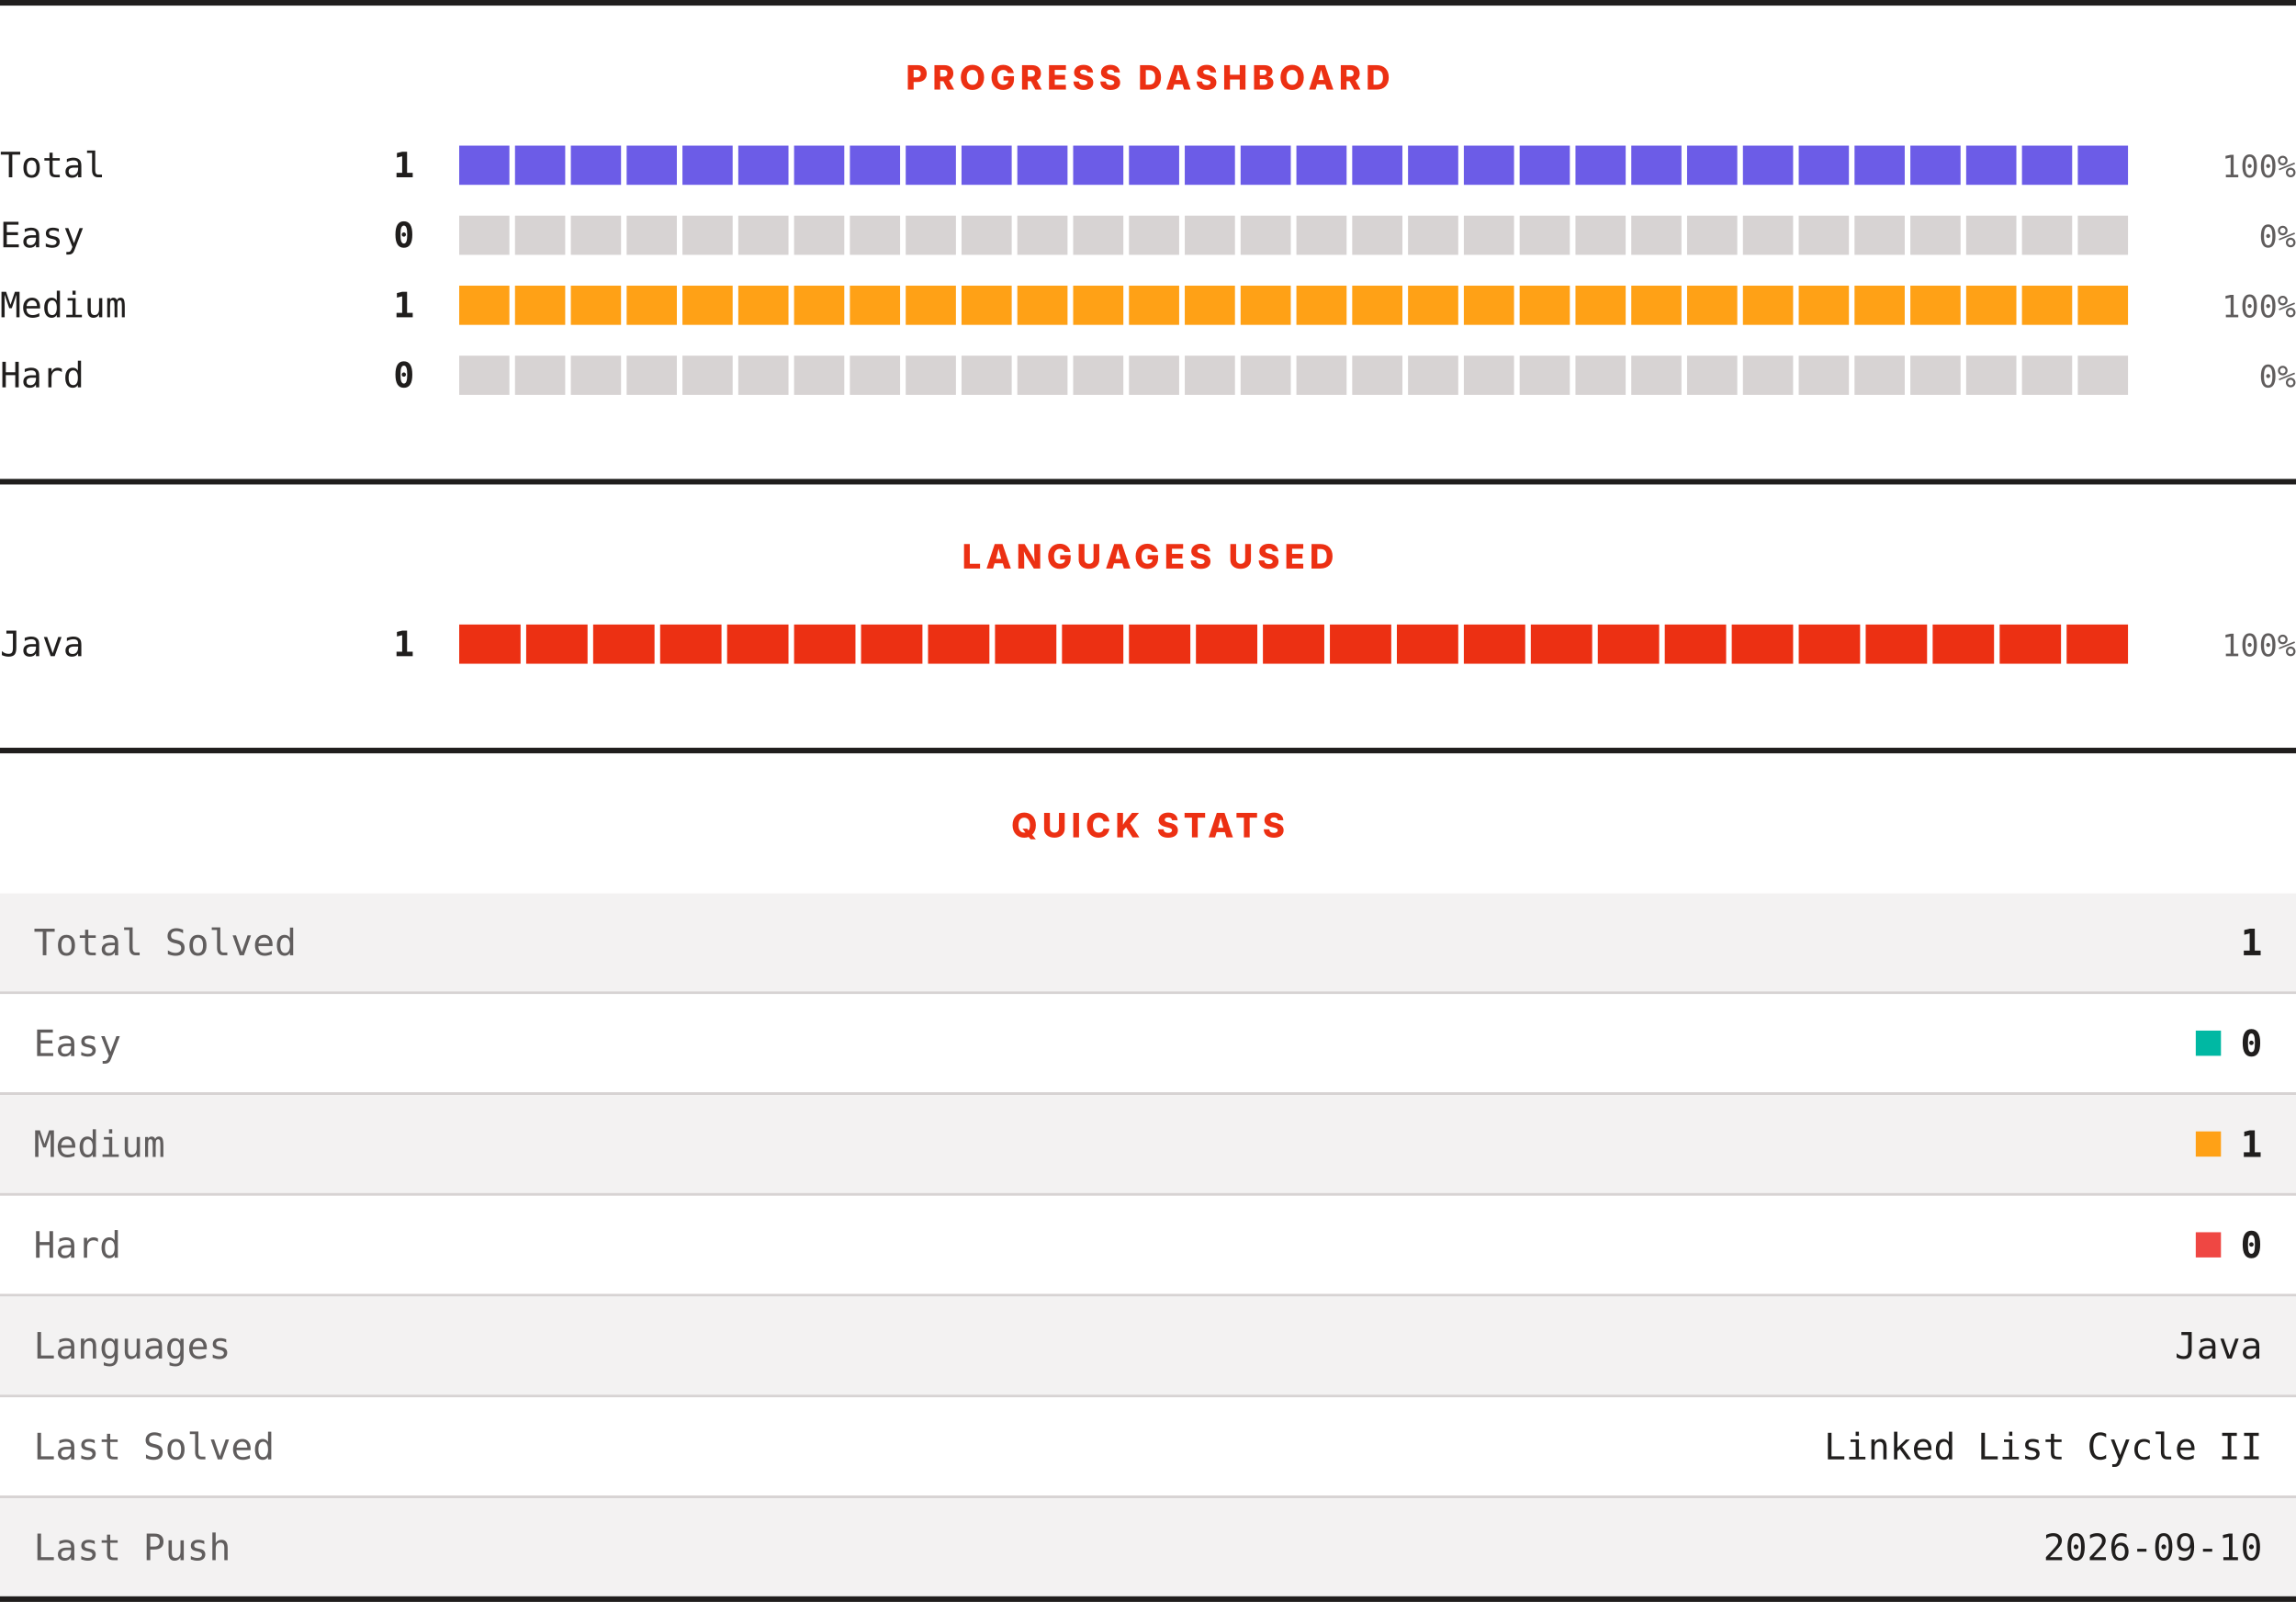
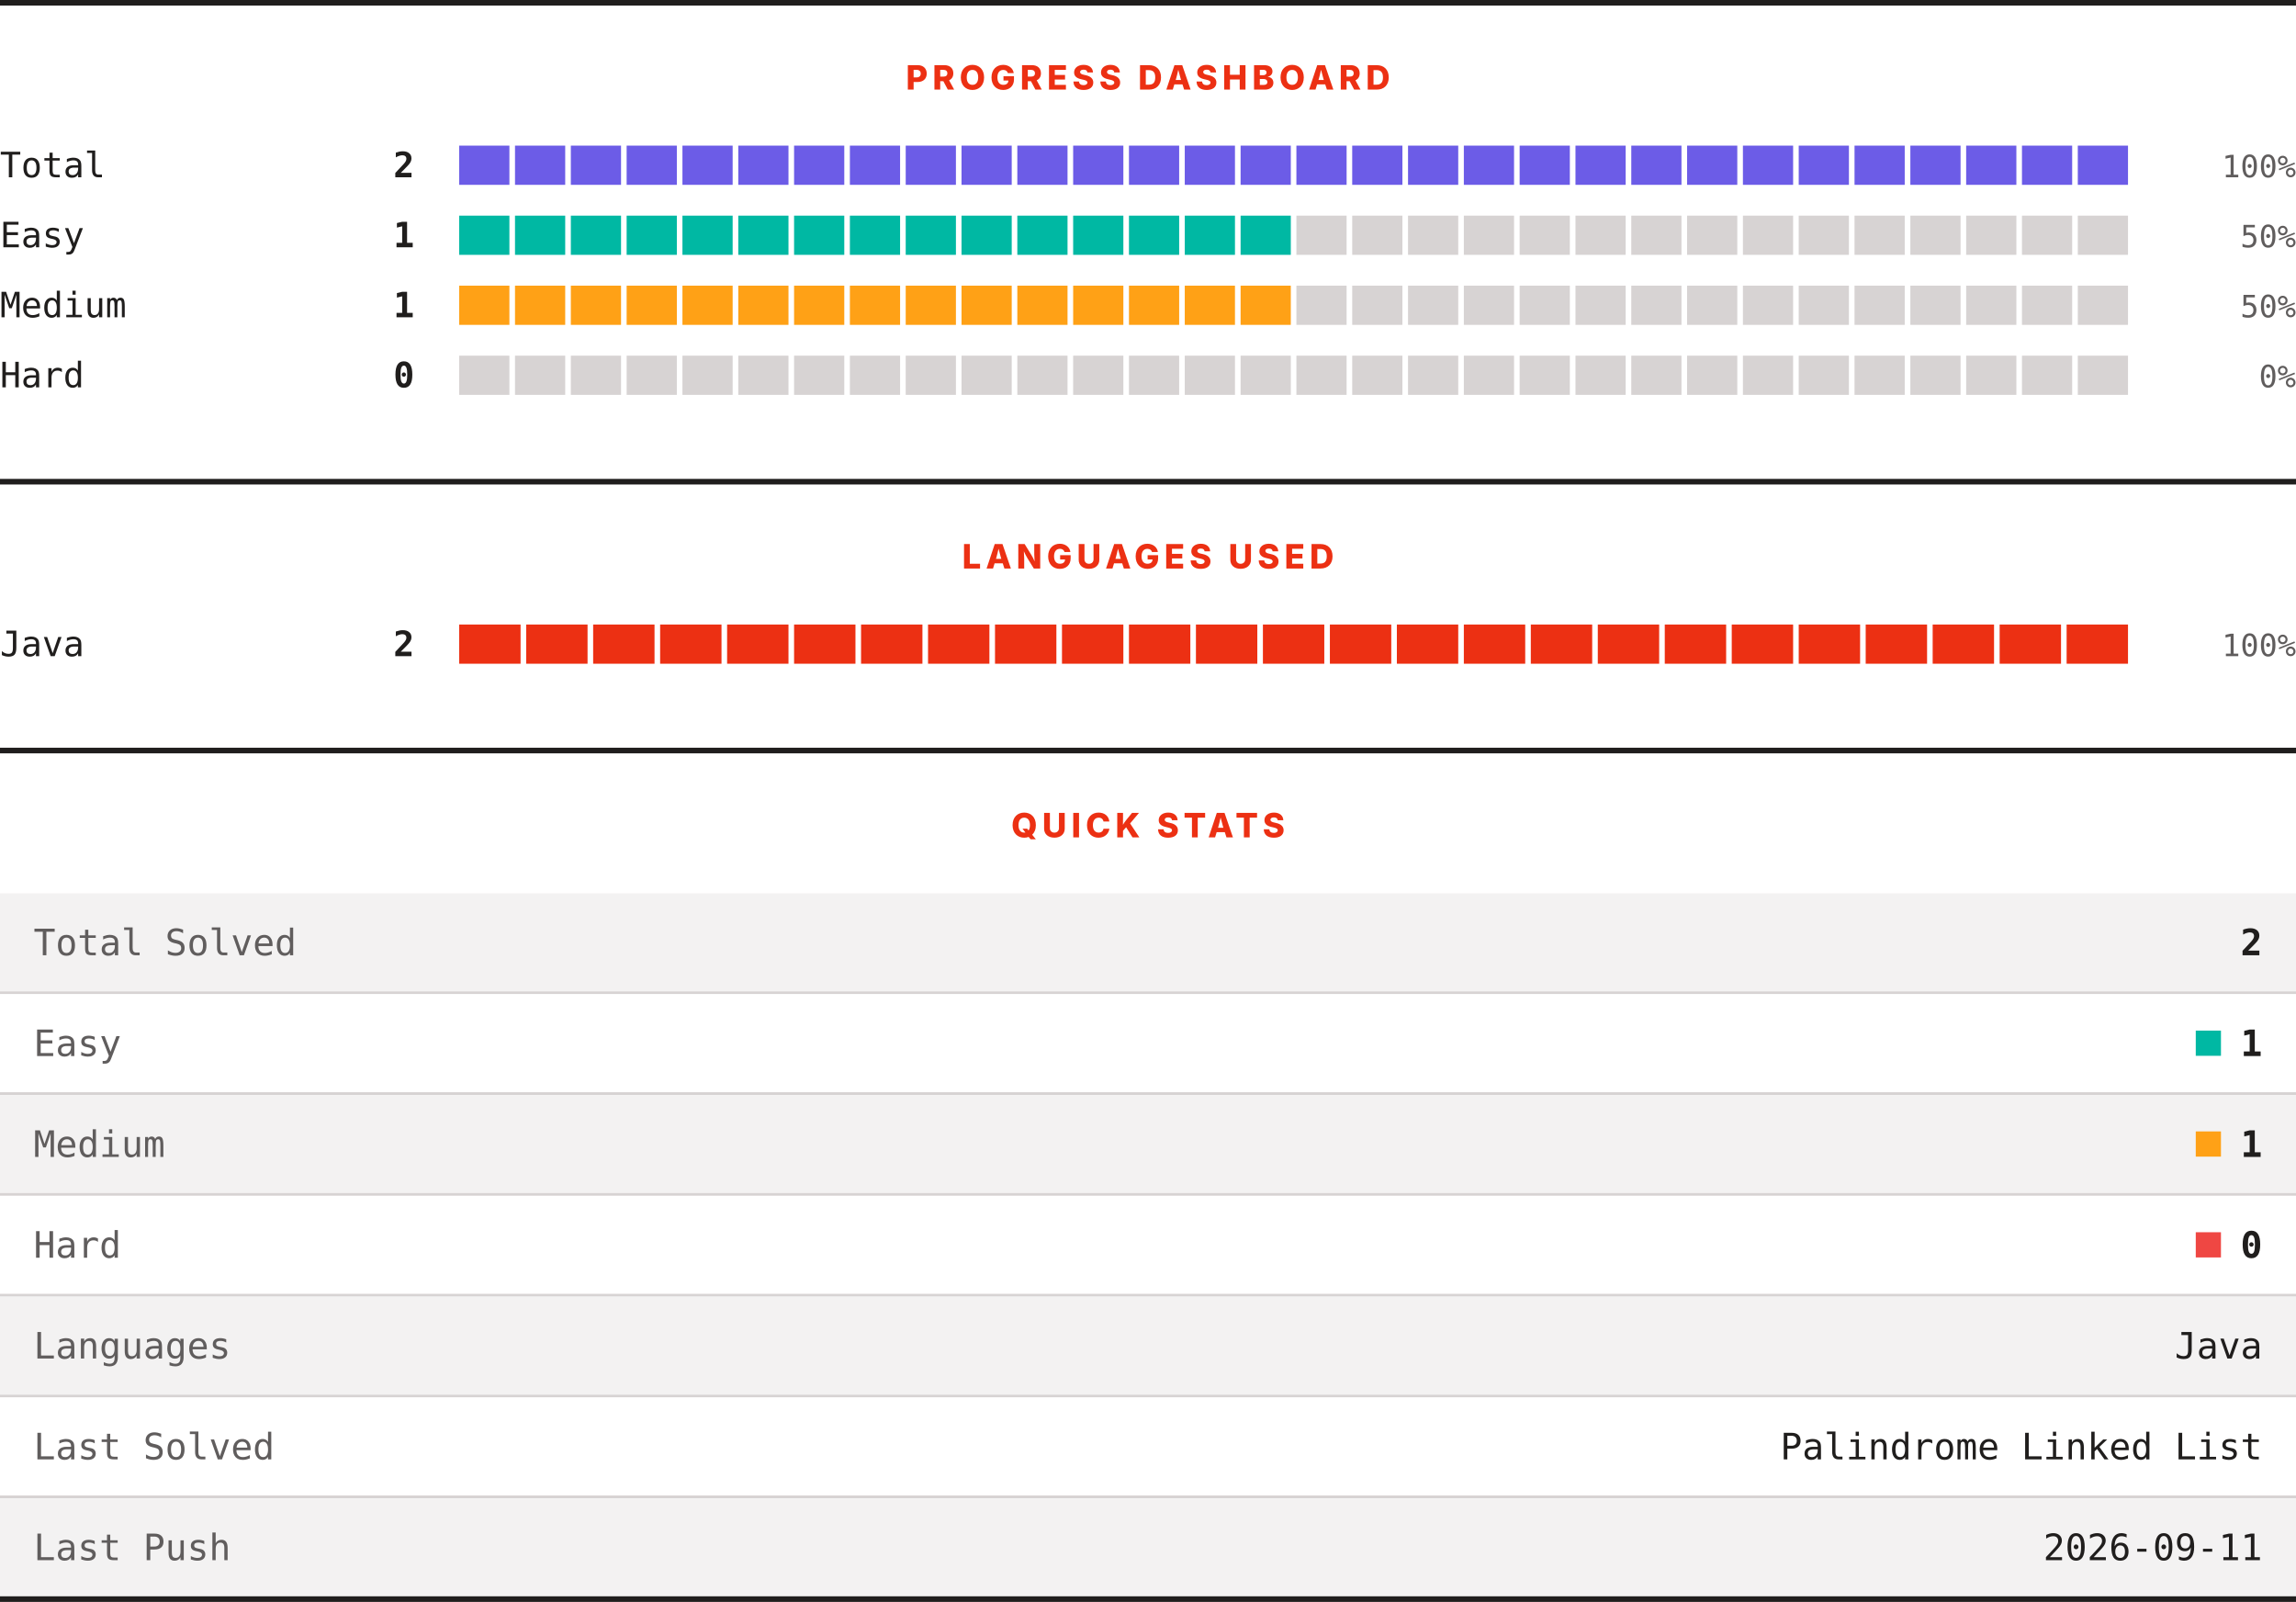
<svg xmlns="http://www.w3.org/2000/svg" width="820" height="572" viewBox="0 0 820 572" role="img" aria-label="LeetCode progress, languages and quick stats">
  <rect width="820" height="572" fill="#ffffff" />
  <rect x="0" y="0" width="820" height="2" fill="#201e1d" />
  <text x="410" y="32" text-anchor="middle" font-family="Archivo, system-ui, -apple-system, Segoe UI, sans-serif" font-size="12" font-weight="800" letter-spacing="1.68" fill="#ec3013">PROGRESS DASHBOARD</text>
  <text x="0" y="63.3" font-family="ui-monospace, SFMono-Regular, Menlo, Consolas, monospace" font-size="12.5" fill="#201e1d">Total</text>
-   <text x="148" y="63.3" text-anchor="end" font-family="ui-monospace, SFMono-Regular, Menlo, Consolas, monospace" font-size="12.5" font-weight="700" fill="#201e1d">1</text>
+   <text x="148" y="63.3" text-anchor="end" font-family="ui-monospace, SFMono-Regular, Menlo, Consolas, monospace" font-size="12.5" font-weight="700" fill="#201e1d">2</text>
  <rect x="164.00" y="52" width="17.93" height="14" fill="#6c5ce7" />
  <rect x="183.93" y="52" width="17.93" height="14" fill="#6c5ce7" />
  <rect x="203.87" y="52" width="17.93" height="14" fill="#6c5ce7" />
  <rect x="223.80" y="52" width="17.93" height="14" fill="#6c5ce7" />
  <rect x="243.73" y="52" width="17.93" height="14" fill="#6c5ce7" />
  <rect x="263.67" y="52" width="17.93" height="14" fill="#6c5ce7" />
  <rect x="283.60" y="52" width="17.93" height="14" fill="#6c5ce7" />
  <rect x="303.53" y="52" width="17.93" height="14" fill="#6c5ce7" />
  <rect x="323.47" y="52" width="17.93" height="14" fill="#6c5ce7" />
  <rect x="343.40" y="52" width="17.93" height="14" fill="#6c5ce7" />
  <rect x="363.33" y="52" width="17.93" height="14" fill="#6c5ce7" />
  <rect x="383.27" y="52" width="17.93" height="14" fill="#6c5ce7" />
  <rect x="403.20" y="52" width="17.93" height="14" fill="#6c5ce7" />
  <rect x="423.13" y="52" width="17.93" height="14" fill="#6c5ce7" />
  <rect x="443.07" y="52" width="17.93" height="14" fill="#6c5ce7" />
  <rect x="463.00" y="52" width="17.93" height="14" fill="#6c5ce7" />
  <rect x="482.93" y="52" width="17.93" height="14" fill="#6c5ce7" />
  <rect x="502.87" y="52" width="17.93" height="14" fill="#6c5ce7" />
  <rect x="522.80" y="52" width="17.93" height="14" fill="#6c5ce7" />
  <rect x="542.73" y="52" width="17.93" height="14" fill="#6c5ce7" />
  <rect x="562.67" y="52" width="17.93" height="14" fill="#6c5ce7" />
  <rect x="582.60" y="52" width="17.93" height="14" fill="#6c5ce7" />
  <rect x="602.53" y="52" width="17.93" height="14" fill="#6c5ce7" />
  <rect x="622.47" y="52" width="17.93" height="14" fill="#6c5ce7" />
  <rect x="642.40" y="52" width="17.93" height="14" fill="#6c5ce7" />
  <rect x="662.33" y="52" width="17.93" height="14" fill="#6c5ce7" />
  <rect x="682.27" y="52" width="17.93" height="14" fill="#6c5ce7" />
  <rect x="702.20" y="52" width="17.93" height="14" fill="#6c5ce7" />
  <rect x="722.13" y="52" width="17.93" height="14" fill="#6c5ce7" />
  <rect x="742.07" y="52" width="17.93" height="14" fill="#6c5ce7" />
  <text x="820" y="63.3" text-anchor="end" font-family="ui-monospace, SFMono-Regular, Menlo, Consolas, monospace" font-size="11" fill="#605d5d">100%</text>
  <text x="0" y="88.3" font-family="ui-monospace, SFMono-Regular, Menlo, Consolas, monospace" font-size="12.5" fill="#201e1d">Easy</text>
-   <text x="148" y="88.3" text-anchor="end" font-family="ui-monospace, SFMono-Regular, Menlo, Consolas, monospace" font-size="12.5" font-weight="700" fill="#201e1d">0</text>
-   <rect x="164.00" y="77" width="17.93" height="14" fill="#d7d3d3" />
-   <rect x="183.93" y="77" width="17.93" height="14" fill="#d7d3d3" />
-   <rect x="203.87" y="77" width="17.93" height="14" fill="#d7d3d3" />
-   <rect x="223.80" y="77" width="17.93" height="14" fill="#d7d3d3" />
-   <rect x="243.73" y="77" width="17.93" height="14" fill="#d7d3d3" />
-   <rect x="263.67" y="77" width="17.93" height="14" fill="#d7d3d3" />
-   <rect x="283.60" y="77" width="17.93" height="14" fill="#d7d3d3" />
-   <rect x="303.53" y="77" width="17.93" height="14" fill="#d7d3d3" />
-   <rect x="323.47" y="77" width="17.93" height="14" fill="#d7d3d3" />
-   <rect x="343.40" y="77" width="17.93" height="14" fill="#d7d3d3" />
-   <rect x="363.33" y="77" width="17.93" height="14" fill="#d7d3d3" />
-   <rect x="383.27" y="77" width="17.93" height="14" fill="#d7d3d3" />
-   <rect x="403.20" y="77" width="17.93" height="14" fill="#d7d3d3" />
-   <rect x="423.13" y="77" width="17.93" height="14" fill="#d7d3d3" />
-   <rect x="443.07" y="77" width="17.93" height="14" fill="#d7d3d3" />
+   <text x="148" y="88.3" text-anchor="end" font-family="ui-monospace, SFMono-Regular, Menlo, Consolas, monospace" font-size="12.5" font-weight="700" fill="#201e1d">1</text>
+   <rect x="164.00" y="77" width="17.93" height="14" fill="#00b8a3" />
+   <rect x="183.93" y="77" width="17.93" height="14" fill="#00b8a3" />
+   <rect x="203.87" y="77" width="17.93" height="14" fill="#00b8a3" />
+   <rect x="223.80" y="77" width="17.93" height="14" fill="#00b8a3" />
+   <rect x="243.73" y="77" width="17.93" height="14" fill="#00b8a3" />
+   <rect x="263.67" y="77" width="17.93" height="14" fill="#00b8a3" />
+   <rect x="283.60" y="77" width="17.93" height="14" fill="#00b8a3" />
+   <rect x="303.53" y="77" width="17.93" height="14" fill="#00b8a3" />
+   <rect x="323.47" y="77" width="17.93" height="14" fill="#00b8a3" />
+   <rect x="343.40" y="77" width="17.93" height="14" fill="#00b8a3" />
+   <rect x="363.33" y="77" width="17.93" height="14" fill="#00b8a3" />
+   <rect x="383.27" y="77" width="17.93" height="14" fill="#00b8a3" />
+   <rect x="403.20" y="77" width="17.93" height="14" fill="#00b8a3" />
+   <rect x="423.13" y="77" width="17.93" height="14" fill="#00b8a3" />
+   <rect x="443.07" y="77" width="17.93" height="14" fill="#00b8a3" />
  <rect x="463.00" y="77" width="17.93" height="14" fill="#d7d3d3" />
  <rect x="482.93" y="77" width="17.93" height="14" fill="#d7d3d3" />
  <rect x="502.87" y="77" width="17.93" height="14" fill="#d7d3d3" />
  <rect x="522.80" y="77" width="17.93" height="14" fill="#d7d3d3" />
  <rect x="542.73" y="77" width="17.93" height="14" fill="#d7d3d3" />
  <rect x="562.67" y="77" width="17.93" height="14" fill="#d7d3d3" />
  <rect x="582.60" y="77" width="17.93" height="14" fill="#d7d3d3" />
  <rect x="602.53" y="77" width="17.93" height="14" fill="#d7d3d3" />
  <rect x="622.47" y="77" width="17.93" height="14" fill="#d7d3d3" />
  <rect x="642.40" y="77" width="17.93" height="14" fill="#d7d3d3" />
  <rect x="662.33" y="77" width="17.93" height="14" fill="#d7d3d3" />
  <rect x="682.27" y="77" width="17.93" height="14" fill="#d7d3d3" />
  <rect x="702.20" y="77" width="17.93" height="14" fill="#d7d3d3" />
  <rect x="722.13" y="77" width="17.93" height="14" fill="#d7d3d3" />
  <rect x="742.07" y="77" width="17.93" height="14" fill="#d7d3d3" />
-   <text x="820" y="88.3" text-anchor="end" font-family="ui-monospace, SFMono-Regular, Menlo, Consolas, monospace" font-size="11" fill="#605d5d">0%</text>
+   <text x="820" y="88.3" text-anchor="end" font-family="ui-monospace, SFMono-Regular, Menlo, Consolas, monospace" font-size="11" fill="#605d5d">50%</text>
  <text x="0" y="113.3" font-family="ui-monospace, SFMono-Regular, Menlo, Consolas, monospace" font-size="12.5" fill="#201e1d">Medium</text>
  <text x="148" y="113.3" text-anchor="end" font-family="ui-monospace, SFMono-Regular, Menlo, Consolas, monospace" font-size="12.5" font-weight="700" fill="#201e1d">1</text>
  <rect x="164.00" y="102" width="17.93" height="14" fill="#ffa116" />
  <rect x="183.93" y="102" width="17.93" height="14" fill="#ffa116" />
  <rect x="203.87" y="102" width="17.93" height="14" fill="#ffa116" />
  <rect x="223.80" y="102" width="17.93" height="14" fill="#ffa116" />
  <rect x="243.73" y="102" width="17.93" height="14" fill="#ffa116" />
  <rect x="263.67" y="102" width="17.93" height="14" fill="#ffa116" />
  <rect x="283.60" y="102" width="17.93" height="14" fill="#ffa116" />
  <rect x="303.53" y="102" width="17.93" height="14" fill="#ffa116" />
  <rect x="323.47" y="102" width="17.93" height="14" fill="#ffa116" />
  <rect x="343.40" y="102" width="17.93" height="14" fill="#ffa116" />
  <rect x="363.33" y="102" width="17.93" height="14" fill="#ffa116" />
  <rect x="383.27" y="102" width="17.93" height="14" fill="#ffa116" />
  <rect x="403.20" y="102" width="17.93" height="14" fill="#ffa116" />
  <rect x="423.13" y="102" width="17.93" height="14" fill="#ffa116" />
  <rect x="443.07" y="102" width="17.93" height="14" fill="#ffa116" />
-   <rect x="463.00" y="102" width="17.93" height="14" fill="#ffa116" />
-   <rect x="482.93" y="102" width="17.93" height="14" fill="#ffa116" />
-   <rect x="502.87" y="102" width="17.93" height="14" fill="#ffa116" />
-   <rect x="522.80" y="102" width="17.93" height="14" fill="#ffa116" />
-   <rect x="542.73" y="102" width="17.93" height="14" fill="#ffa116" />
-   <rect x="562.67" y="102" width="17.93" height="14" fill="#ffa116" />
-   <rect x="582.60" y="102" width="17.93" height="14" fill="#ffa116" />
-   <rect x="602.53" y="102" width="17.93" height="14" fill="#ffa116" />
-   <rect x="622.47" y="102" width="17.93" height="14" fill="#ffa116" />
-   <rect x="642.40" y="102" width="17.93" height="14" fill="#ffa116" />
-   <rect x="662.33" y="102" width="17.93" height="14" fill="#ffa116" />
-   <rect x="682.27" y="102" width="17.93" height="14" fill="#ffa116" />
-   <rect x="702.20" y="102" width="17.93" height="14" fill="#ffa116" />
-   <rect x="722.13" y="102" width="17.93" height="14" fill="#ffa116" />
-   <rect x="742.07" y="102" width="17.93" height="14" fill="#ffa116" />
-   <text x="820" y="113.3" text-anchor="end" font-family="ui-monospace, SFMono-Regular, Menlo, Consolas, monospace" font-size="11" fill="#605d5d">100%</text>
+   <rect x="463.00" y="102" width="17.93" height="14" fill="#d7d3d3" />
+   <rect x="482.93" y="102" width="17.93" height="14" fill="#d7d3d3" />
+   <rect x="502.87" y="102" width="17.93" height="14" fill="#d7d3d3" />
+   <rect x="522.80" y="102" width="17.93" height="14" fill="#d7d3d3" />
+   <rect x="542.73" y="102" width="17.93" height="14" fill="#d7d3d3" />
+   <rect x="562.67" y="102" width="17.93" height="14" fill="#d7d3d3" />
+   <rect x="582.60" y="102" width="17.93" height="14" fill="#d7d3d3" />
+   <rect x="602.53" y="102" width="17.93" height="14" fill="#d7d3d3" />
+   <rect x="622.47" y="102" width="17.93" height="14" fill="#d7d3d3" />
+   <rect x="642.40" y="102" width="17.93" height="14" fill="#d7d3d3" />
+   <rect x="662.33" y="102" width="17.93" height="14" fill="#d7d3d3" />
+   <rect x="682.27" y="102" width="17.93" height="14" fill="#d7d3d3" />
+   <rect x="702.20" y="102" width="17.93" height="14" fill="#d7d3d3" />
+   <rect x="722.13" y="102" width="17.93" height="14" fill="#d7d3d3" />
+   <rect x="742.07" y="102" width="17.93" height="14" fill="#d7d3d3" />
+   <text x="820" y="113.3" text-anchor="end" font-family="ui-monospace, SFMono-Regular, Menlo, Consolas, monospace" font-size="11" fill="#605d5d">50%</text>
  <text x="0" y="138.3" font-family="ui-monospace, SFMono-Regular, Menlo, Consolas, monospace" font-size="12.5" fill="#201e1d">Hard</text>
  <text x="148" y="138.3" text-anchor="end" font-family="ui-monospace, SFMono-Regular, Menlo, Consolas, monospace" font-size="12.5" font-weight="700" fill="#201e1d">0</text>
  <rect x="164.00" y="127" width="17.93" height="14" fill="#d7d3d3" />
  <rect x="183.93" y="127" width="17.93" height="14" fill="#d7d3d3" />
  <rect x="203.87" y="127" width="17.93" height="14" fill="#d7d3d3" />
  <rect x="223.80" y="127" width="17.93" height="14" fill="#d7d3d3" />
  <rect x="243.73" y="127" width="17.93" height="14" fill="#d7d3d3" />
  <rect x="263.67" y="127" width="17.93" height="14" fill="#d7d3d3" />
  <rect x="283.60" y="127" width="17.93" height="14" fill="#d7d3d3" />
  <rect x="303.53" y="127" width="17.93" height="14" fill="#d7d3d3" />
  <rect x="323.47" y="127" width="17.93" height="14" fill="#d7d3d3" />
  <rect x="343.40" y="127" width="17.93" height="14" fill="#d7d3d3" />
  <rect x="363.33" y="127" width="17.93" height="14" fill="#d7d3d3" />
  <rect x="383.27" y="127" width="17.93" height="14" fill="#d7d3d3" />
  <rect x="403.20" y="127" width="17.93" height="14" fill="#d7d3d3" />
  <rect x="423.13" y="127" width="17.93" height="14" fill="#d7d3d3" />
  <rect x="443.07" y="127" width="17.93" height="14" fill="#d7d3d3" />
  <rect x="463.00" y="127" width="17.93" height="14" fill="#d7d3d3" />
  <rect x="482.93" y="127" width="17.93" height="14" fill="#d7d3d3" />
  <rect x="502.87" y="127" width="17.93" height="14" fill="#d7d3d3" />
  <rect x="522.80" y="127" width="17.93" height="14" fill="#d7d3d3" />
  <rect x="542.73" y="127" width="17.93" height="14" fill="#d7d3d3" />
  <rect x="562.67" y="127" width="17.93" height="14" fill="#d7d3d3" />
  <rect x="582.60" y="127" width="17.93" height="14" fill="#d7d3d3" />
  <rect x="602.53" y="127" width="17.93" height="14" fill="#d7d3d3" />
  <rect x="622.47" y="127" width="17.93" height="14" fill="#d7d3d3" />
  <rect x="642.40" y="127" width="17.93" height="14" fill="#d7d3d3" />
  <rect x="662.33" y="127" width="17.93" height="14" fill="#d7d3d3" />
  <rect x="682.27" y="127" width="17.93" height="14" fill="#d7d3d3" />
  <rect x="702.20" y="127" width="17.93" height="14" fill="#d7d3d3" />
  <rect x="722.13" y="127" width="17.93" height="14" fill="#d7d3d3" />
  <rect x="742.07" y="127" width="17.93" height="14" fill="#d7d3d3" />
  <text x="820" y="138.3" text-anchor="end" font-family="ui-monospace, SFMono-Regular, Menlo, Consolas, monospace" font-size="11" fill="#605d5d">0%</text>
  <rect x="0" y="171" width="820" height="2" fill="#201e1d" />
  <text x="410" y="203" text-anchor="middle" font-family="Archivo, system-ui, -apple-system, Segoe UI, sans-serif" font-size="12" font-weight="800" letter-spacing="1.68" fill="#ec3013">LANGUAGES USED</text>
  <text x="0" y="234.3" font-family="ui-monospace, SFMono-Regular, Menlo, Consolas, monospace" font-size="12.5" fill="#201e1d">Java</text>
-   <text x="148" y="234.3" text-anchor="end" font-family="ui-monospace, SFMono-Regular, Menlo, Consolas, monospace" font-size="12.5" font-weight="700" fill="#201e1d">1</text>
+   <text x="148" y="234.3" text-anchor="end" font-family="ui-monospace, SFMono-Regular, Menlo, Consolas, monospace" font-size="12.5" font-weight="700" fill="#201e1d">2</text>
  <rect x="164.00" y="223" width="21.92" height="14" fill="#ec3013" />
  <rect x="187.92" y="223" width="21.92" height="14" fill="#ec3013" />
  <rect x="211.84" y="223" width="21.92" height="14" fill="#ec3013" />
  <rect x="235.76" y="223" width="21.92" height="14" fill="#ec3013" />
  <rect x="259.68" y="223" width="21.92" height="14" fill="#ec3013" />
  <rect x="283.60" y="223" width="21.92" height="14" fill="#ec3013" />
  <rect x="307.52" y="223" width="21.92" height="14" fill="#ec3013" />
  <rect x="331.44" y="223" width="21.92" height="14" fill="#ec3013" />
  <rect x="355.36" y="223" width="21.92" height="14" fill="#ec3013" />
  <rect x="379.28" y="223" width="21.92" height="14" fill="#ec3013" />
  <rect x="403.20" y="223" width="21.92" height="14" fill="#ec3013" />
  <rect x="427.12" y="223" width="21.92" height="14" fill="#ec3013" />
  <rect x="451.04" y="223" width="21.92" height="14" fill="#ec3013" />
  <rect x="474.96" y="223" width="21.92" height="14" fill="#ec3013" />
  <rect x="498.88" y="223" width="21.92" height="14" fill="#ec3013" />
  <rect x="522.80" y="223" width="21.92" height="14" fill="#ec3013" />
  <rect x="546.72" y="223" width="21.92" height="14" fill="#ec3013" />
  <rect x="570.64" y="223" width="21.92" height="14" fill="#ec3013" />
  <rect x="594.56" y="223" width="21.92" height="14" fill="#ec3013" />
  <rect x="618.48" y="223" width="21.92" height="14" fill="#ec3013" />
  <rect x="642.40" y="223" width="21.92" height="14" fill="#ec3013" />
  <rect x="666.32" y="223" width="21.92" height="14" fill="#ec3013" />
  <rect x="690.24" y="223" width="21.92" height="14" fill="#ec3013" />
  <rect x="714.16" y="223" width="21.92" height="14" fill="#ec3013" />
  <rect x="738.08" y="223" width="21.92" height="14" fill="#ec3013" />
  <text x="820" y="234.3" text-anchor="end" font-family="ui-monospace, SFMono-Regular, Menlo, Consolas, monospace" font-size="11" fill="#605d5d">100%</text>
  <rect x="0" y="267" width="820" height="2" fill="#201e1d" />
  <text x="410" y="299" text-anchor="middle" font-family="Archivo, system-ui, -apple-system, Segoe UI, sans-serif" font-size="12" font-weight="800" letter-spacing="1.68" fill="#ec3013">QUICK STATS</text>
  <rect x="0" y="319" width="820" height="35" fill="#f3f2f2" />
  <text x="12" y="341.1" font-family="ui-monospace, SFMono-Regular, Menlo, Consolas, monospace" font-size="13" fill="#605d5d">Total Solved</text>
-   <text x="808" y="341.1" text-anchor="end" font-family="ui-monospace, SFMono-Regular, Menlo, Consolas, monospace" font-size="13" font-weight="700" fill="#201e1d">1</text>
+   <text x="808" y="341.1" text-anchor="end" font-family="ui-monospace, SFMono-Regular, Menlo, Consolas, monospace" font-size="13" font-weight="700" fill="#201e1d">2</text>
  <rect x="0" y="354" width="820" height="1" fill="#d7d3d3" />
  <rect x="0" y="355" width="820" height="35" fill="#ffffff" />
  <text x="12" y="377.1" font-family="ui-monospace, SFMono-Regular, Menlo, Consolas, monospace" font-size="13" fill="#605d5d">Easy</text>
  <rect x="784.2" y="368" width="9" height="9" fill="#00b8a3" />
-   <text x="808" y="377.1" text-anchor="end" font-family="ui-monospace, SFMono-Regular, Menlo, Consolas, monospace" font-size="13" font-weight="700" fill="#201e1d">0</text>
+   <text x="808" y="377.1" text-anchor="end" font-family="ui-monospace, SFMono-Regular, Menlo, Consolas, monospace" font-size="13" font-weight="700" fill="#201e1d">1</text>
  <rect x="0" y="390" width="820" height="1" fill="#d7d3d3" />
  <rect x="0" y="391" width="820" height="35" fill="#f3f2f2" />
  <text x="12" y="413.1" font-family="ui-monospace, SFMono-Regular, Menlo, Consolas, monospace" font-size="13" fill="#605d5d">Medium</text>
  <rect x="784.2" y="404" width="9" height="9" fill="#ffa116" />
  <text x="808" y="413.1" text-anchor="end" font-family="ui-monospace, SFMono-Regular, Menlo, Consolas, monospace" font-size="13" font-weight="700" fill="#201e1d">1</text>
  <rect x="0" y="426" width="820" height="1" fill="#d7d3d3" />
  <rect x="0" y="427" width="820" height="35" fill="#ffffff" />
  <text x="12" y="449.1" font-family="ui-monospace, SFMono-Regular, Menlo, Consolas, monospace" font-size="13" fill="#605d5d">Hard</text>
  <rect x="784.2" y="440" width="9" height="9" fill="#ef4743" />
  <text x="808" y="449.1" text-anchor="end" font-family="ui-monospace, SFMono-Regular, Menlo, Consolas, monospace" font-size="13" font-weight="700" fill="#201e1d">0</text>
  <rect x="0" y="462" width="820" height="1" fill="#d7d3d3" />
  <rect x="0" y="463" width="820" height="35" fill="#f3f2f2" />
  <text x="12" y="485.1" font-family="ui-monospace, SFMono-Regular, Menlo, Consolas, monospace" font-size="13" fill="#605d5d">Languages</text>
  <text x="808" y="485.1" text-anchor="end" font-family="ui-monospace, SFMono-Regular, Menlo, Consolas, monospace" font-size="13" fill="#201e1d">Java</text>
  <rect x="0" y="498" width="820" height="1" fill="#d7d3d3" />
  <rect x="0" y="499" width="820" height="35" fill="#ffffff" />
  <text x="12" y="521.1" font-family="ui-monospace, SFMono-Regular, Menlo, Consolas, monospace" font-size="13" fill="#605d5d">Last Solved</text>
-   <text x="808" y="521.1" text-anchor="end" font-family="ui-monospace, SFMono-Regular, Menlo, Consolas, monospace" font-size="13" fill="#201e1d">Linked List Cycle II</text>
+   <text x="808" y="521.1" text-anchor="end" font-family="ui-monospace, SFMono-Regular, Menlo, Consolas, monospace" font-size="13" fill="#201e1d">Palindrome Linked List</text>
  <rect x="0" y="534" width="820" height="1" fill="#d7d3d3" />
  <rect x="0" y="535" width="820" height="35" fill="#f3f2f2" />
  <text x="12" y="557.1" font-family="ui-monospace, SFMono-Regular, Menlo, Consolas, monospace" font-size="13" fill="#605d5d">Last Push</text>
-   <text x="808" y="557.1" text-anchor="end" font-family="ui-monospace, SFMono-Regular, Menlo, Consolas, monospace" font-size="13" fill="#201e1d">2026-09-10</text>
+   <text x="808" y="557.1" text-anchor="end" font-family="ui-monospace, SFMono-Regular, Menlo, Consolas, monospace" font-size="13" fill="#201e1d">2026-09-11</text>
  <rect x="0" y="570" width="820" height="2" fill="#201e1d" />
</svg>
